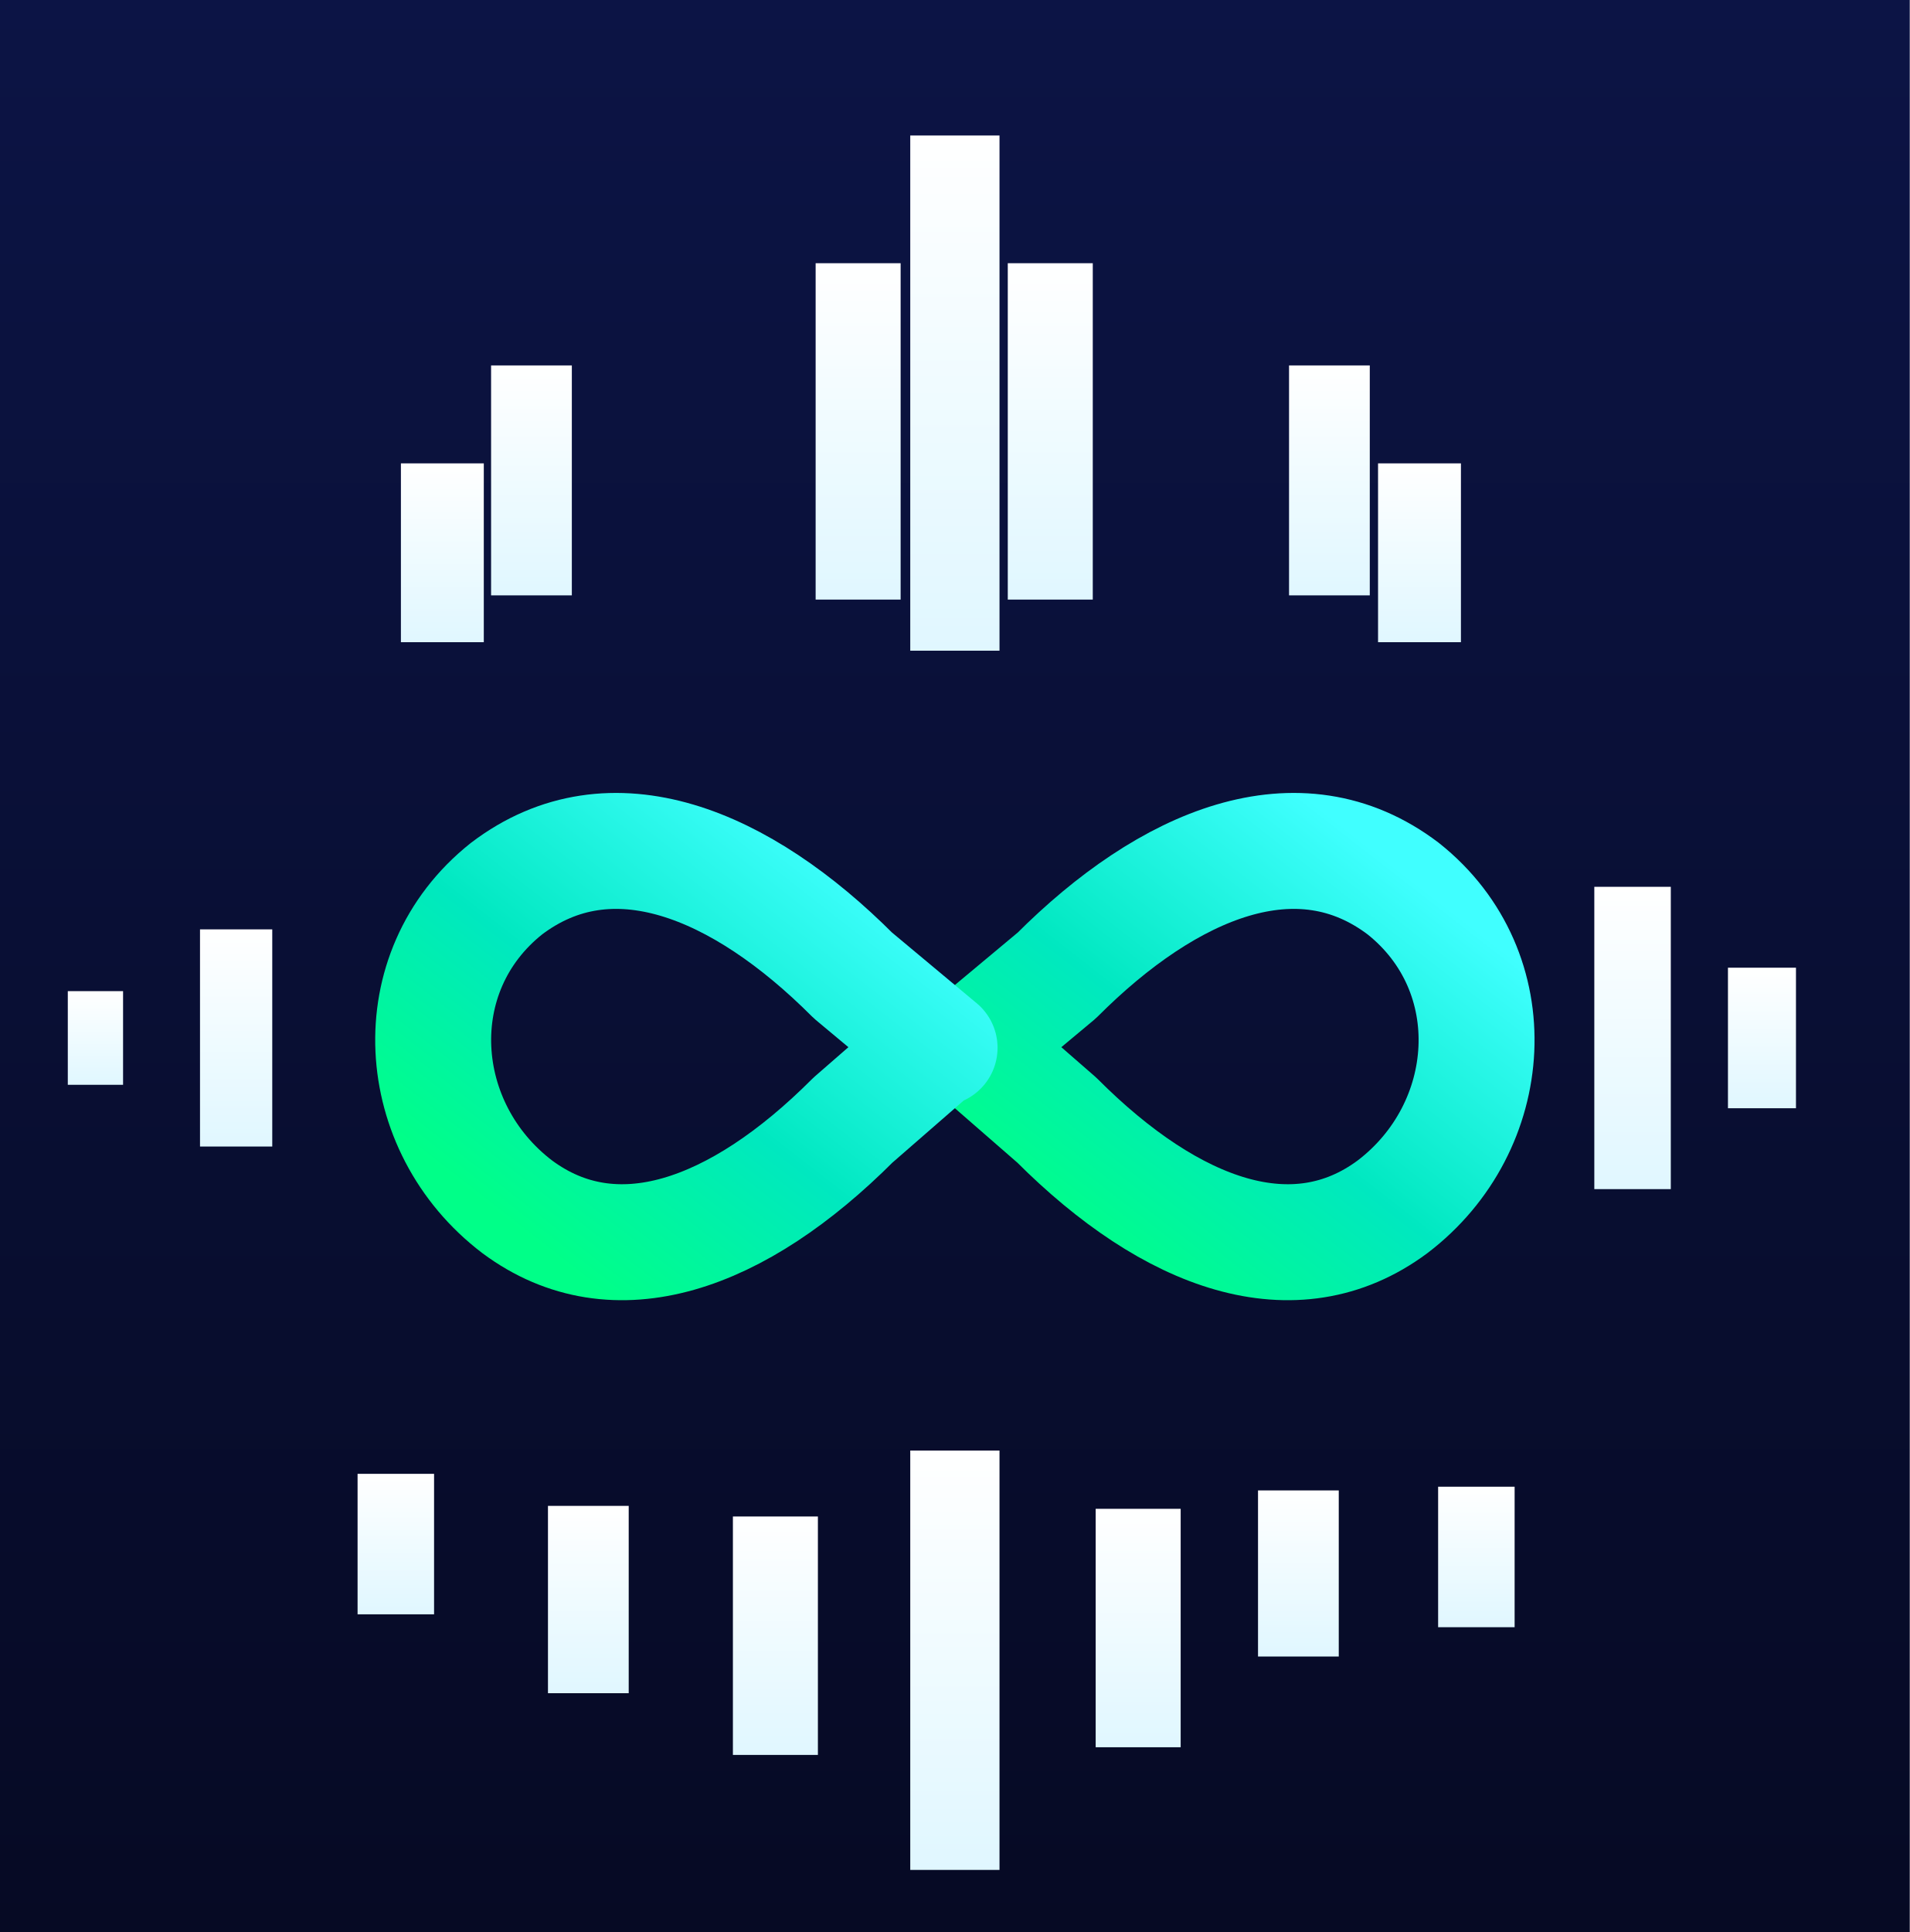
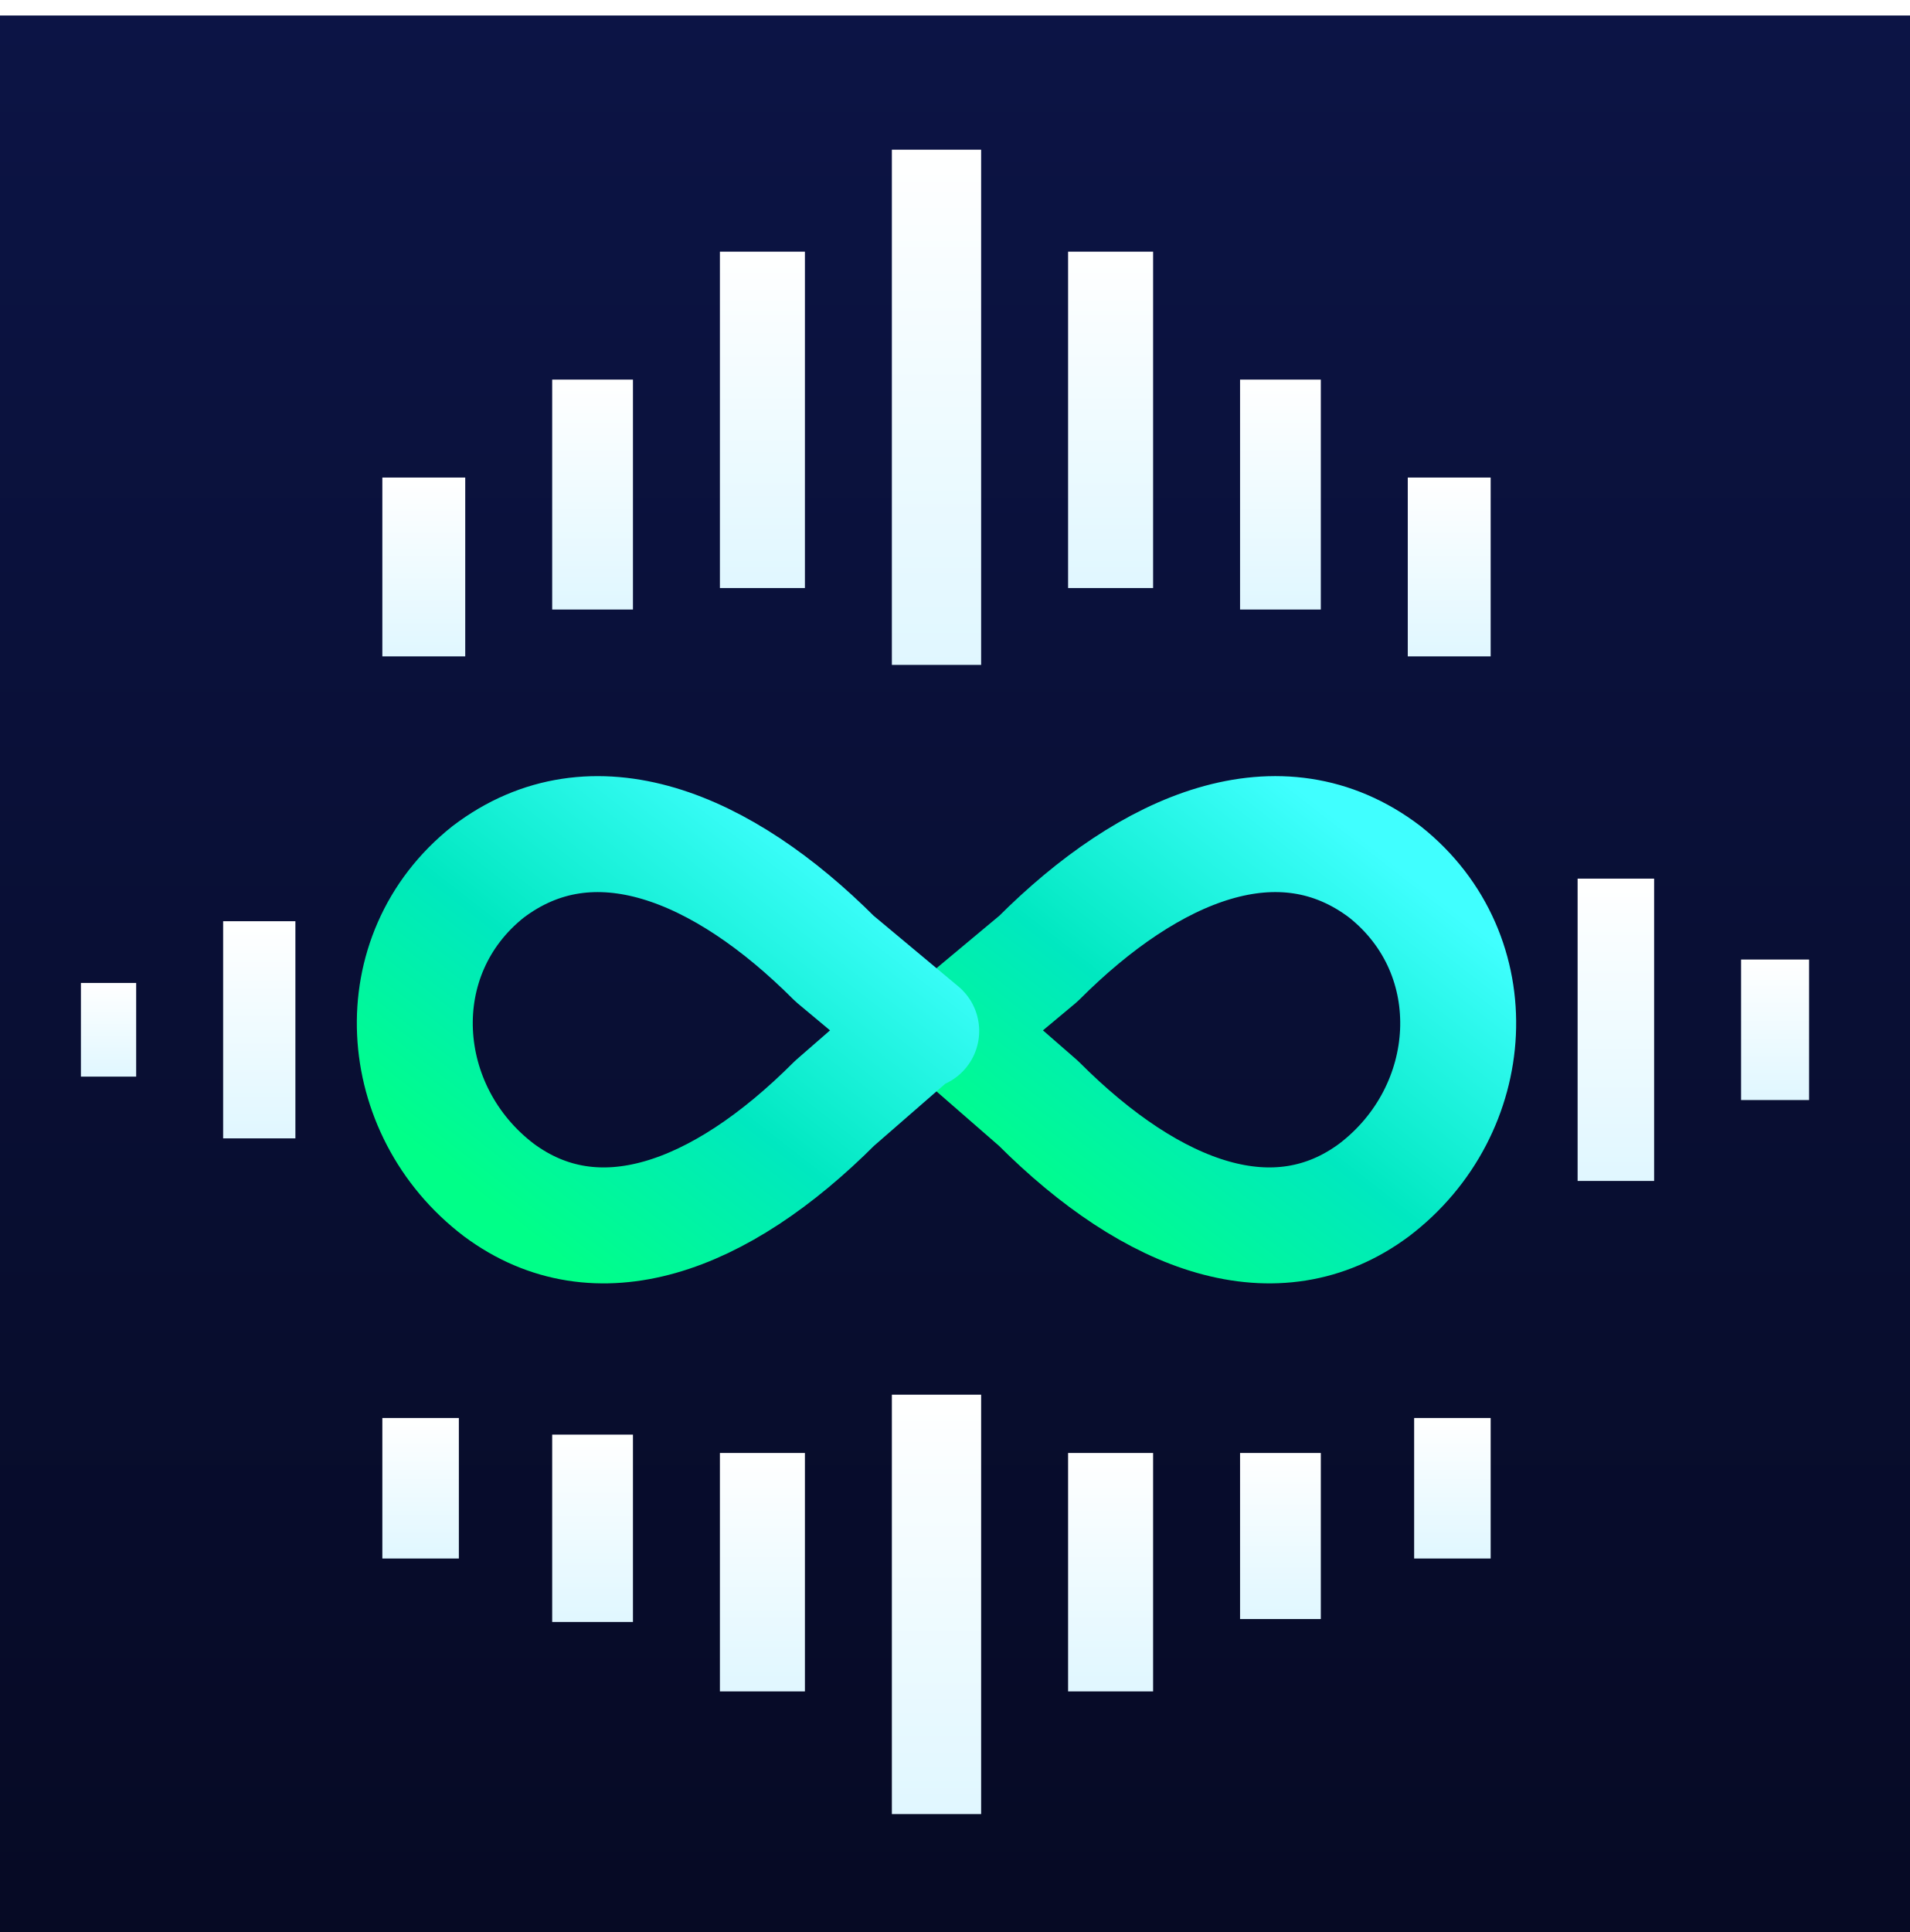
- <svg xmlns="http://www.w3.org/2000/svg" version="1.1" width="148.245" height="149.944" viewBox="0,0,148.245,149.944">
-   <defs>
-     <linearGradient x1="2.708" y1="-3.58" x2="2.708" y2="146.364" gradientUnits="userSpaceOnUse" id="color-1">
-       <stop offset="0" stop-color="#0c1445" />
-       <stop offset="1" stop-color="#060a24" />
+ <svg xmlns="http://www.w3.org/2000/svg" version="1.1" width="148.245" height="149.944" viewBox="0,0,148.245,149.944" id="svg65">
+   <defs id="defs44">
+     <linearGradient x1="2.708" y1="-3.58" x2="2.708" y2="146.364" gradientUnits="userSpaceOnUse" id="color-1" gradientTransform="matrix(1.011836,0,0,1.000373,-1.675994,1.206792)">
+       <stop offset="0" stop-color="#0c1445" id="stop1" />
+       <stop offset="1" stop-color="#060a24" id="stop2" />
    </linearGradient>
-     <linearGradient x1="85.879" y1="92.83" x2="109.466" y2="62.46" gradientUnits="userSpaceOnUse" id="color-2">
-       <stop offset="0" stop-color="#00ff88" />
-       <stop offset="0.45" stop-color="#00e8c0" />
-       <stop offset="1" stop-color="#40ffff" />
+     <linearGradient x1="85.879" y1="92.83" x2="109.466" y2="62.46" gradientUnits="userSpaceOnUse" id="color-2" gradientTransform="translate(0.5734896,1.411509)">
+       <stop offset="0" stop-color="#00ff88" id="stop3" />
+       <stop offset="0.45" stop-color="#00e8c0" id="stop4" />
+       <stop offset="1" stop-color="#40ffff" id="stop5" />
    </linearGradient>
-     <linearGradient x1="44.196" y1="92.83" x2="67.782" y2="62.46" gradientUnits="userSpaceOnUse" id="color-3">
-       <stop offset="0" stop-color="#00ff88" />
-       <stop offset="0.45" stop-color="#00e8c0" />
-       <stop offset="1" stop-color="#40ffff" />
+     <linearGradient x1="44.196" y1="92.83" x2="67.782" y2="62.46" gradientUnits="userSpaceOnUse" id="color-3" gradientTransform="translate(0.5734896,1.411509)">
+       <stop offset="0" stop-color="#00ff88" id="stop6" />
+       <stop offset="0.45" stop-color="#00e8c0" id="stop7" />
+       <stop offset="1" stop-color="#40ffff" id="stop8" />
    </linearGradient>
-     <linearGradient x1="126.467" y1="65.246" x2="126.467" y2="88.708" gradientUnits="userSpaceOnUse" id="color-4">
-       <stop offset="0" stop-color="#ffffff" />
-       <stop offset="1" stop-color="#e0f7ff" />
+     <linearGradient x1="126.467" y1="65.246" x2="126.467" y2="88.708" gradientUnits="userSpaceOnUse" id="color-4" gradientTransform="translate(0.7037602,2.082015)">
+       <stop offset="0" stop-color="#ffffff" id="stop9" />
+       <stop offset="1" stop-color="#e0f7ff" id="stop10" />
    </linearGradient>
-     <linearGradient x1="136.842" y1="71.525" x2="136.842" y2="82.43" gradientUnits="userSpaceOnUse" id="color-5">
-       <stop offset="0" stop-color="#ffffff" />
-       <stop offset="1" stop-color="#e0f7ff" />
+     <linearGradient x1="136.842" y1="71.525" x2="136.842" y2="82.43" gradientUnits="userSpaceOnUse" id="color-5" gradientTransform="translate(3.018044,2.082015)">
+       <stop offset="0" stop-color="#ffffff" id="stop11" />
+       <stop offset="1" stop-color="#e0f7ff" id="stop12" />
    </linearGradient>
-     <linearGradient x1="33.829" y1="32.382" x2="33.829" y2="46.261" gradientUnits="userSpaceOnUse" id="color-6">
-       <stop offset="0" stop-color="#ffffff" />
-       <stop offset="1" stop-color="#e0f7ff" />
+     <linearGradient x1="33.829" y1="32.382" x2="33.829" y2="46.261" gradientUnits="userSpaceOnUse" id="color-6" gradientTransform="translate(0.5585736,1.10119)">
+       <stop offset="0" stop-color="#ffffff" id="stop13" />
+       <stop offset="1" stop-color="#e0f7ff" id="stop14" />
    </linearGradient>
-     <linearGradient x1="40.828" y1="24.781" x2="40.828" y2="42.626" gradientUnits="userSpaceOnUse" id="color-7">
-       <stop offset="0" stop-color="#ffffff" />
-       <stop offset="1" stop-color="#e0f7ff" />
+     <linearGradient x1="40.828" y1="24.781" x2="40.828" y2="42.626" gradientUnits="userSpaceOnUse" id="color-7" gradientTransform="translate(6.743446,1.10119)">
+       <stop offset="0" stop-color="#ffffff" id="stop15" />
+       <stop offset="1" stop-color="#e0f7ff" id="stop16" />
    </linearGradient>
-     <linearGradient x1="66.021" y1="16.85" x2="66.021" y2="42.956" gradientUnits="userSpaceOnUse" id="color-8">
-       <stop offset="0" stop-color="#ffffff" />
-       <stop offset="1" stop-color="#e0f7ff" />
+     <linearGradient x1="66.021" y1="16.85" x2="66.021" y2="42.956" gradientUnits="userSpaceOnUse" id="color-8" gradientTransform="translate(-5.430254,-0.8988096)">
+       <stop offset="0" stop-color="#ffffff" id="stop17" />
+       <stop offset="1" stop-color="#e0f7ff" id="stop18" />
    </linearGradient>
-     <linearGradient x1="73.366" y1="6.937" x2="73.366" y2="46.921" gradientUnits="userSpaceOnUse" id="color-9">
-       <stop offset="0" stop-color="#ffffff" />
-       <stop offset="1" stop-color="#e0f7ff" />
+     <linearGradient x1="73.366" y1="6.937" x2="73.366" y2="46.921" gradientUnits="userSpaceOnUse" id="color-9" gradientTransform="translate(0.5734929,1.10119)">
+       <stop offset="0" stop-color="#ffffff" id="stop19" />
+       <stop offset="1" stop-color="#e0f7ff" id="stop20" />
    </linearGradient>
-     <linearGradient x1="80.936" y1="16.85" x2="80.936" y2="42.956" gradientUnits="userSpaceOnUse" id="color-10">
-       <stop offset="0" stop-color="#ffffff" />
-       <stop offset="1" stop-color="#e0f7ff" />
+     <linearGradient x1="80.936" y1="16.85" x2="80.936" y2="42.956" gradientUnits="userSpaceOnUse" id="color-10" gradientTransform="translate(6.682239,-0.8988096)">
+       <stop offset="0" stop-color="#ffffff" id="stop21" />
+       <stop offset="1" stop-color="#e0f7ff" id="stop22" />
    </linearGradient>
-     <linearGradient x1="102.769" y1="24.781" x2="102.769" y2="42.626" gradientUnits="userSpaceOnUse" id="color-11">
-       <stop offset="0" stop-color="#ffffff" />
-       <stop offset="1" stop-color="#e0f7ff" />
+     <linearGradient x1="102.769" y1="24.781" x2="102.769" y2="42.626" gradientUnits="userSpaceOnUse" id="color-11" gradientTransform="translate(-1.801866,1.10119)">
+       <stop offset="0" stop-color="#ffffff" id="stop23" />
+       <stop offset="1" stop-color="#e0f7ff" id="stop24" />
    </linearGradient>
-     <linearGradient x1="109.68" y1="32.382" x2="109.68" y2="46.261" gradientUnits="userSpaceOnUse" id="color-12">
-       <stop offset="0" stop-color="#ffffff" />
-       <stop offset="1" stop-color="#e0f7ff" />
+     <linearGradient x1="109.68" y1="32.382" x2="109.68" y2="46.261" gradientUnits="userSpaceOnUse" id="color-12" gradientTransform="translate(4.306918,1.10119)">
+       <stop offset="0" stop-color="#ffffff" id="stop25" />
+       <stop offset="1" stop-color="#e0f7ff" id="stop26" />
    </linearGradient>
-     <linearGradient x1="30.465" y1="110.804" x2="30.465" y2="121.709" gradientUnits="userSpaceOnUse" id="color-13">
-       <stop offset="0" stop-color="#ffffff" />
-       <stop offset="1" stop-color="#e0f7ff" />
+     <linearGradient x1="30.465" y1="110.804" x2="30.465" y2="121.709" gradientUnits="userSpaceOnUse" id="color-13" gradientTransform="translate(3.923316,-4.331672)">
+       <stop offset="0" stop-color="#ffffff" id="stop27" />
+       <stop offset="1" stop-color="#e0f7ff" id="stop28" />
    </linearGradient>
-     <linearGradient x1="45.243" y1="113.291" x2="45.243" y2="127.831" gradientUnits="userSpaceOnUse" id="color-14">
-       <stop offset="0" stop-color="#ffffff" />
-       <stop offset="1" stop-color="#e0f7ff" />
+     <linearGradient x1="45.243" y1="113.291" x2="45.243" y2="127.831" gradientUnits="userSpaceOnUse" id="color-14" gradientTransform="translate(2.328547,-5.528642)">
+       <stop offset="0" stop-color="#ffffff" id="stop29" />
+       <stop offset="1" stop-color="#e0f7ff" id="stop30" />
    </linearGradient>
-     <linearGradient x1="59.599" y1="114.117" x2="59.599" y2="132.622" gradientUnits="userSpaceOnUse" id="color-15">
-       <stop offset="0" stop-color="#ffffff" />
-       <stop offset="1" stop-color="#e0f7ff" />
+     <linearGradient x1="59.599" y1="114.117" x2="59.599" y2="132.622" gradientUnits="userSpaceOnUse" id="color-15" gradientTransform="translate(0.9914155,-4.930162)">
+       <stop offset="0" stop-color="#ffffff" id="stop31" />
+       <stop offset="1" stop-color="#e0f7ff" id="stop32" />
    </linearGradient>
-     <linearGradient x1="73.366" y1="108.995" x2="73.366" y2="141.545" gradientUnits="userSpaceOnUse" id="color-16">
-       <stop offset="0" stop-color="#ffffff" />
-       <stop offset="1" stop-color="#e0f7ff" />
+     <linearGradient x1="73.366" y1="108.995" x2="73.366" y2="141.545" gradientUnits="userSpaceOnUse" id="color-16" gradientTransform="translate(0.5735061,-4.331672)">
+       <stop offset="0" stop-color="#ffffff" id="stop33" />
+       <stop offset="1" stop-color="#e0f7ff" id="stop34" />
    </linearGradient>
-     <linearGradient x1="87.759" y1="113.519" x2="87.759" y2="132.024" gradientUnits="userSpaceOnUse" id="color-17">
-       <stop offset="0" stop-color="#ffffff" />
-       <stop offset="1" stop-color="#e0f7ff" />
+     <linearGradient x1="87.759" y1="113.519" x2="87.759" y2="132.024" gradientUnits="userSpaceOnUse" id="color-17" gradientTransform="translate(-0.1407819,-4.331672)">
+       <stop offset="0" stop-color="#ffffff" id="stop35" />
+       <stop offset="1" stop-color="#e0f7ff" id="stop36" />
    </linearGradient>
-     <linearGradient x1="100.361" y1="112.094" x2="100.361" y2="124.982" gradientUnits="userSpaceOnUse" id="color-18">
-       <stop offset="0" stop-color="#ffffff" />
-       <stop offset="1" stop-color="#e0f7ff" />
+     <linearGradient x1="100.361" y1="112.094" x2="100.361" y2="124.982" gradientUnits="userSpaceOnUse" id="color-18" gradientTransform="translate(0.6062587,-2.907057)">
+       <stop offset="0" stop-color="#ffffff" id="stop37" />
+       <stop offset="1" stop-color="#e0f7ff" id="stop38" />
    </linearGradient>
-     <linearGradient x1="114.342" y1="111.804" x2="114.342" y2="122.709" gradientUnits="userSpaceOnUse" id="color-19">
-       <stop offset="0" stop-color="#ffffff" />
-       <stop offset="1" stop-color="#e0f7ff" />
+     <linearGradient x1="114.342" y1="111.804" x2="114.342" y2="122.709" gradientUnits="userSpaceOnUse" id="color-19" gradientTransform="translate(0.1394622,-5.331672)">
+       <stop offset="0" stop-color="#ffffff" id="stop39" />
+       <stop offset="1" stop-color="#e0f7ff" id="stop40" />
    </linearGradient>
-     <linearGradient x1="7.971" y1="73.342" x2="7.971" y2="80.612" gradientUnits="userSpaceOnUse" id="color-20">
-       <stop offset="0" stop-color="#ffffff" />
-       <stop offset="1" stop-color="#e0f7ff" />
+     <linearGradient x1="7.971" y1="73.342" x2="7.971" y2="80.612" gradientUnits="userSpaceOnUse" id="color-20" gradientTransform="translate(1.018044,4.08202)">
+       <stop offset="0" stop-color="#ffffff" id="stop41" />
+       <stop offset="1" stop-color="#e0f7ff" id="stop42" />
    </linearGradient>
-     <linearGradient x1="18.233" y1="68.551" x2="18.233" y2="85.404" gradientUnits="userSpaceOnUse" id="color-21">
-       <stop offset="0" stop-color="#ffffff" />
-       <stop offset="1" stop-color="#e0f7ff" />
+     <linearGradient x1="18.233" y1="68.551" x2="18.233" y2="85.404" gradientUnits="userSpaceOnUse" id="color-21" gradientTransform="translate(1.795315,4.08202)">
+       <stop offset="0" stop-color="#ffffff" id="stop43" />
+       <stop offset="1" stop-color="#e0f7ff" id="stop44" />
    </linearGradient>
  </defs>
-   <g transform="translate(-2.708,3.58)">
-     <g data-paper-data="{&quot;isPaintingLayer&quot;:true}" fill-rule="nonzero" stroke-miterlimit="10" stroke-dasharray="" stroke-dashoffset="0" style="mix-blend-mode: normal">
-       <path d="M4.533,146.364c-1.008,0 -1.825,0 -1.825,0v-149.944c0,0 0.817,0 1.825,0h144.596c1.008,0 1.825,0 1.825,0v149.944c0,0 -0.817,0 -1.825,0z" fill="url(#color-1)" stroke="none" stroke-width="1" stroke-linecap="butt" stroke-linejoin="miter" />
-       <g fill="none" stroke-width="9" stroke-linecap="round" stroke-linejoin="round">
-         <path d="M78.017,77.739l6.724,-5.612c8.686,-8.699 18.772,-12.908 26.897,-6.735c8.125,6.454 7.285,18.52 -0.841,24.694c-7.565,5.612 -17.091,2.245 -26.057,-6.735l-6.444,-5.612" stroke="url(#color-2)" />
-         <path d="M75.365,77.739l-6.444,5.612c-8.966,8.98 -18.492,12.347 -26.057,6.735c-8.125,-6.173 -8.966,-18.24 -0.841,-24.694c8.125,-6.173 18.212,-1.964 26.897,6.735l6.724,5.612" stroke="url(#color-3)" />
+   <g transform="translate(-2.708,3.58)" id="g65">
+     <g data-paper-data="{&quot;isPaintingLayer&quot;:true}" fill-rule="nonzero" stroke-miterlimit="10" stroke-dasharray="" stroke-dashoffset="0" style="mix-blend-mode: normal" id="g64">
+       <path d="m 2.91,147.625 c -1.02,0 -1.846,0 -1.846,0 V -2.375 c 0,0 0.827,0 1.846,0 H 149.218 c 1.02,0 1.846,0 1.846,0 V 147.625 c 0,0 -0.827,0 -1.846,0 z" fill="url(#color-1)" stroke="none" stroke-width="1.006" stroke-linecap="butt" stroke-linejoin="miter" id="path44" style="fill:url(#color-1)" />
+       <g id="g12" transform="translate(0,-2.000001)">
+         <g id="g7" transform="translate(-2,-0.7164316)">
+           <path d="m 78.59,79.15 6.724,-5.612 c 8.686,-8.699 18.772,-12.908 26.897,-6.735 8.125,6.454 7.285,18.52 -0.841,24.694 -7.565,5.612 -17.091,2.245 -26.057,-6.735 L 78.87,79.15" stroke="url(#color-2)" id="path45" style="fill:none;stroke:url(#color-2);stroke-width:9;stroke-linecap:round;stroke-linejoin:round" />
+           <path d="m 75.938,79.15 -6.444,5.612 C 60.528,93.742 51.002,97.11 43.437,91.497 35.312,85.324 34.472,73.258 42.597,66.804 c 8.125,-6.173 18.212,-1.964 26.897,6.735 l 6.724,5.612" stroke="url(#color-3)" id="path46" style="fill:none;stroke:url(#color-3);stroke-width:9;stroke-linecap:round;stroke-linejoin:round" />
+         </g>
+         <g id="g10" transform="translate(-2,-0.716434)">
+           <rect x="127.171" y="67.328" width="5.939" height="23.462" fill="url(#color-4)" stroke="none" id="rect47" style="fill:url(#color-4)" />
+           <rect x="139.86" y="73.607" width="5.279" height="10.905" fill="url(#color-5)" stroke="none" id="rect48" style="fill:url(#color-5)" />
+         </g>
+         <g id="g9" transform="translate(-2,2)">
+           <rect x="34.388" y="33.483" width="6.434" height="13.879" fill="url(#color-6)" stroke="none" id="rect49" style="fill:url(#color-6)" />
+           <rect x="47.572" y="25.882" width="6.269" height="17.844" fill="url(#color-7)" stroke="none" id="rect50" style="fill:url(#color-7)" />
+           <rect x="60.591" y="15.952" width="6.599" height="26.106" fill="url(#color-8)" stroke="none" id="rect51" style="fill:url(#color-8)" />
+           <rect x="73.94" y="8.038" width="6.929" height="39.985" fill="url(#color-9)" stroke="none" id="rect52" style="fill:url(#color-9)" />
+           <rect x="87.619" y="15.952" width="6.599" height="26.106" fill="url(#color-10)" stroke="none" id="rect53" style="fill:url(#color-10)" />
+           <rect x="113.987" y="33.483" width="6.434" height="13.879" fill="url(#color-12)" stroke="none" id="rect55" style="fill:url(#color-12)" />
+           <rect x="100.968" y="25.882" width="6.269" height="17.844" fill="url(#color-11)" stroke="none" id="rect54" style="fill:url(#color-11)" />
+         </g>
+         <g id="g8" transform="translate(-2,2)">
+           <rect x="34.388" y="106.472" width="5.939" height="10.905" fill="url(#color-13)" stroke="none" id="rect56" style="fill:url(#color-13)" />
+           <rect x="47.572" y="107.762" width="6.269" height="14.54" fill="url(#color-14)" stroke="none" id="rect57" style="fill:url(#color-14)" />
+           <rect x="60.591" y="109.187" width="6.599" height="18.505" fill="url(#color-15)" stroke="none" id="rect58" style="fill:url(#color-15)" />
+           <rect x="73.94" y="104.663" width="6.929" height="32.549" fill="url(#color-16)" stroke="none" id="rect59" style="fill:url(#color-16)" />
+           <rect x="87.619" y="109.187" width="6.599" height="18.505" fill="url(#color-17)" stroke="none" id="rect60" style="fill:url(#color-17)" />
+           <rect x="114.482" y="106.472" width="5.939" height="10.905" fill="url(#color-19)" stroke="none" id="rect62" style="fill:url(#color-19)" />
+           <rect x="100.968" y="109.187" width="6.269" height="12.888" fill="url(#color-18)" stroke="none" id="rect61" style="fill:url(#color-18)" />
+         </g>
+         <g id="g11" transform="translate(0,-2.716423)">
+           <rect x="8.989" y="77.424" width="4.289" height="7.27" fill="url(#color-20)" stroke="none" id="rect63" style="fill:url(#color-20)" />
+           <rect x="20.029" y="72.633" width="5.609" height="16.853" fill="url(#color-21)" stroke="none" id="rect64" style="fill:url(#color-21)" />
+         </g>
      </g>
-       <path d="M129.436,88.708c-1.64,0 -2.969,0 -2.969,0v-23.462c0,0 1.329,0 2.969,0v0c1.64,0 2.969,0 2.969,0v23.462c0,0 -1.329,0 -2.969,0z" fill="url(#color-4)" stroke="none" stroke-width="1" stroke-linecap="butt" stroke-linejoin="miter" />
-       <path d="M139.481,82.43c-1.458,0 -2.64,0 -2.64,0v-10.905c0,0 1.182,0 2.64,0v0c1.458,0 2.64,0 2.64,0v10.905c0,0 -1.182,0 -2.64,0z" fill="url(#color-5)" stroke="none" stroke-width="1" stroke-linecap="butt" stroke-linejoin="miter" />
-       <path d="M37.046,46.261c-1.777,0 -3.217,0 -3.217,0v-13.879c0,0 1.44,0 3.217,0v0c1.777,0 3.217,0 3.217,0v13.879c0,0 -1.44,0 -3.217,0z" fill="url(#color-6)" stroke="none" stroke-width="1" stroke-linecap="butt" stroke-linejoin="miter" />
-       <path d="M43.963,42.626c-1.731,0 -3.134,0 -3.134,0v-17.844c0,0 1.403,0 3.134,0v0c1.731,0 3.134,0 3.134,0v17.844c0,0 -1.403,0 -3.134,0z" fill="url(#color-7)" stroke="none" stroke-width="1" stroke-linecap="butt" stroke-linejoin="miter" />
-       <path d="M69.321,42.956c-1.822,0 -3.299,0 -3.299,0v-26.106c0,0 1.477,0 3.299,0v0c1.822,0 3.299,0 3.299,0v26.106c0,0 -1.477,0 -3.299,0z" fill="url(#color-8)" stroke="none" stroke-width="1" stroke-linecap="butt" stroke-linejoin="miter" />
-       <path d="M76.831,46.921c-1.913,0 -3.464,0 -3.464,0v-39.985c0,0 1.551,0 3.464,0v0c1.913,0 3.464,0 3.464,0v39.985c0,0 -1.551,0 -3.464,0z" fill="url(#color-9)" stroke="none" stroke-width="1" stroke-linecap="butt" stroke-linejoin="miter" />
-       <path d="M84.236,42.956c-1.822,0 -3.299,0 -3.299,0v-26.106c0,0 1.477,0 3.299,0v0c1.822,0 3.299,0 3.299,0v26.106c0,0 -1.477,0 -3.299,0z" fill="url(#color-10)" stroke="none" stroke-width="1" stroke-linecap="butt" stroke-linejoin="miter" />
-       <path d="M105.904,42.626c-1.731,0 -3.134,0 -3.134,0v-17.844c0,0 1.403,0 3.134,0v0c1.731,0 3.134,0 3.134,0v17.844c0,0 -1.403,0 -3.134,0z" fill="url(#color-11)" stroke="none" stroke-width="1" stroke-linecap="butt" stroke-linejoin="miter" />
-       <path d="M112.897,46.261c-1.777,0 -3.217,0 -3.217,0v-13.879c0,0 1.44,0 3.217,0v0c1.777,0 3.217,0 3.217,0v13.879c0,0 -1.44,0 -3.217,0z" fill="url(#color-12)" stroke="none" stroke-width="1" stroke-linecap="butt" stroke-linejoin="miter" />
-       <path d="M33.434,121.709c-1.64,0 -2.969,0 -2.969,0v-10.905c0,0 1.329,0 2.969,0v0c1.64,0 2.969,0 2.969,0v10.905c0,0 -1.329,0 -2.969,0z" fill="url(#color-13)" stroke="none" stroke-width="1" stroke-linecap="butt" stroke-linejoin="miter" />
-       <path d="M48.378,127.831c-1.731,0 -3.134,0 -3.134,0v-14.54c0,0 1.403,0 3.134,0v0c1.731,0 3.134,0 3.134,0v14.54c0,0 -1.403,0 -3.134,0z" fill="url(#color-14)" stroke="none" stroke-width="1" stroke-linecap="butt" stroke-linejoin="miter" />
-       <path d="M62.899,132.622c-1.822,0 -3.299,0 -3.299,0v-18.505c0,0 1.477,0 3.299,0v0c1.822,0 3.299,0 3.299,0v18.505c0,0 -1.477,0 -3.299,0z" fill="url(#color-15)" stroke="none" stroke-width="1" stroke-linecap="butt" stroke-linejoin="miter" />
-       <path d="M76.831,141.545c-1.913,0 -3.464,0 -3.464,0v-32.549c0,0 1.551,0 3.464,0v0c1.913,0 3.464,0 3.464,0v32.549c0,0 -1.551,0 -3.464,0z" fill="url(#color-16)" stroke="none" stroke-width="1" stroke-linecap="butt" stroke-linejoin="miter" />
-       <path d="M91.059,132.024c-1.822,0 -3.299,0 -3.299,0v-18.505c0,0 1.477,0 3.299,0v0c1.822,0 3.299,0 3.299,0v18.505c0,0 -1.477,0 -3.299,0z" fill="url(#color-17)" stroke="none" stroke-width="1" stroke-linecap="butt" stroke-linejoin="miter" />
-       <path d="M103.496,124.982c-1.731,0 -3.134,0 -3.134,0v-12.888c0,0 1.403,0 3.134,0v0c1.731,0 3.134,0 3.134,0v12.888c0,0 -1.403,0 -3.134,0z" fill="url(#color-18)" stroke="none" stroke-width="1" stroke-linecap="butt" stroke-linejoin="miter" />
-       <path d="M117.312,122.709c-1.64,0 -2.969,0 -2.969,0v-10.905c0,0 1.329,0 2.969,0v0c1.64,0 2.969,0 2.969,0v10.905c0,0 -1.329,0 -2.969,0z" fill="url(#color-19)" stroke="none" stroke-width="1" stroke-linecap="butt" stroke-linejoin="miter" />
-       <path d="M10.116,80.612c-1.184,0 -2.145,0 -2.145,0v-7.27c0,0 0.96,0 2.145,0v0c1.184,0 2.145,0 2.145,0v7.27c0,0 -0.96,0 -2.145,0z" fill="url(#color-20)" stroke="none" stroke-width="1" stroke-linecap="butt" stroke-linejoin="miter" />
-       <path d="M21.038,85.404c-1.549,0 -2.804,0 -2.804,0v-16.853c0,0 1.256,0 2.804,0v0c1.549,0 2.804,0 2.804,0v16.853c0,0 -1.256,0 -2.804,0z" fill="url(#color-21)" stroke="none" stroke-width="1" stroke-linecap="butt" stroke-linejoin="miter" />
    </g>
  </g>
</svg>
